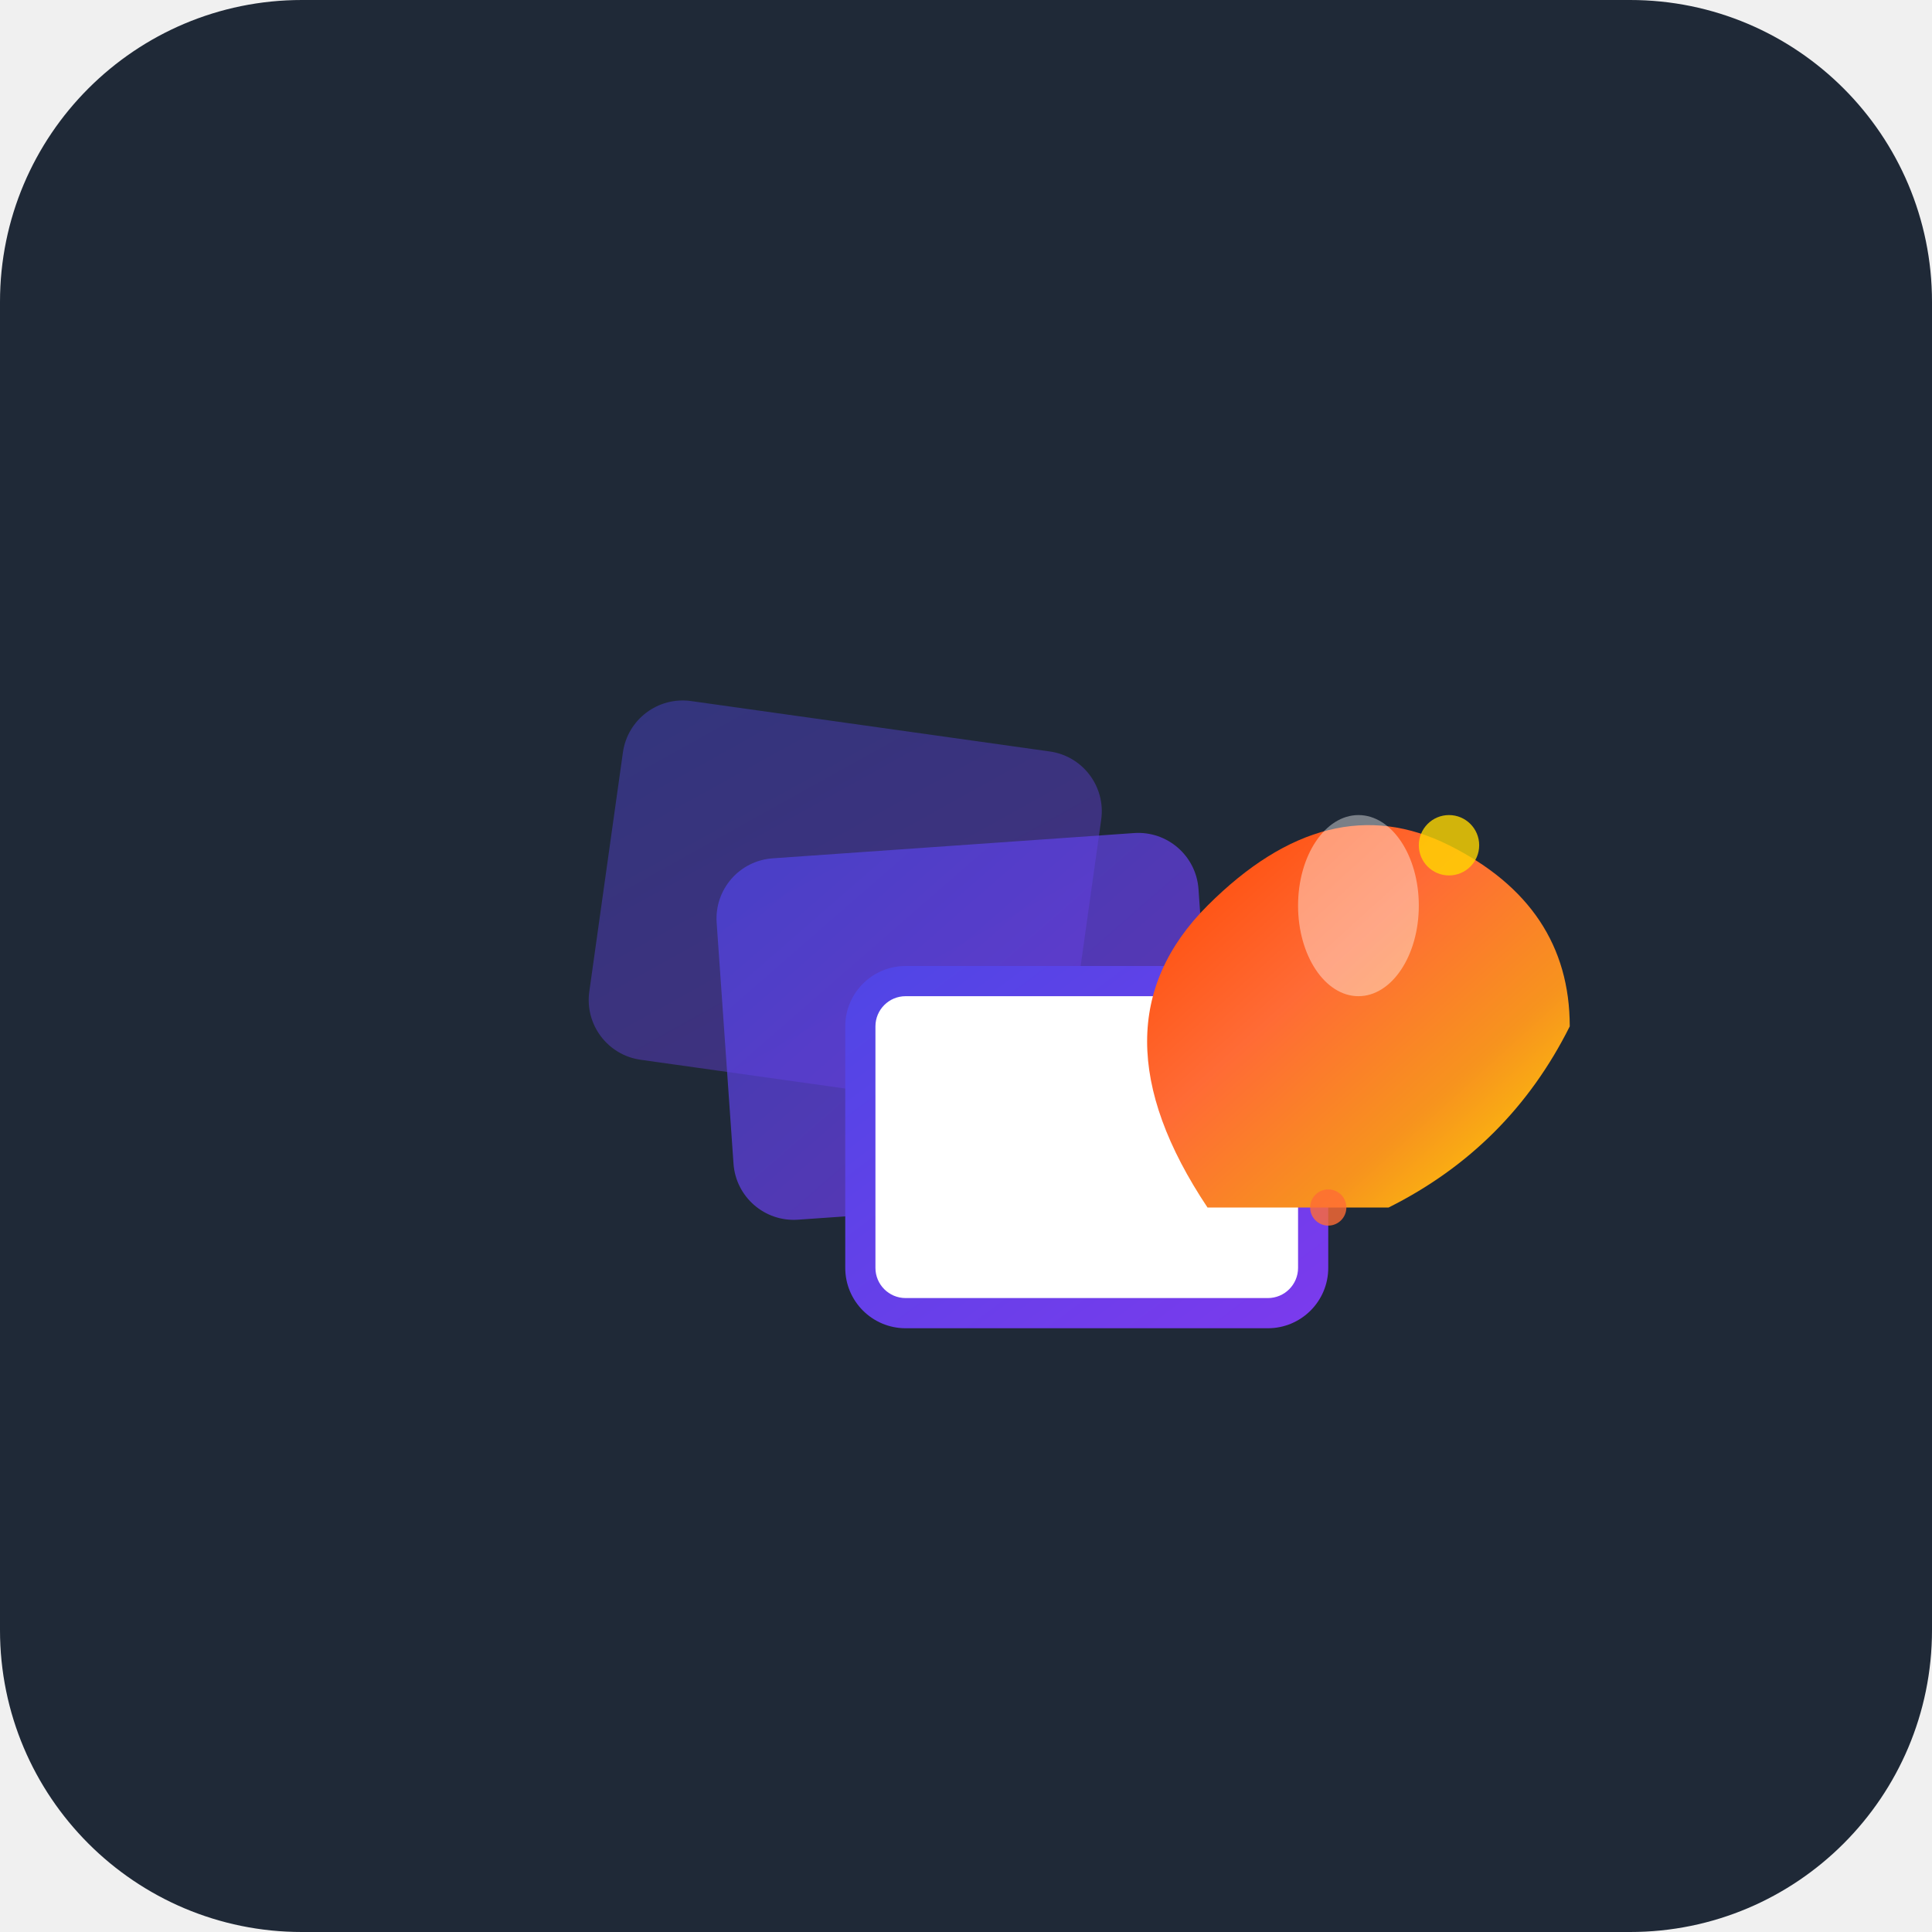
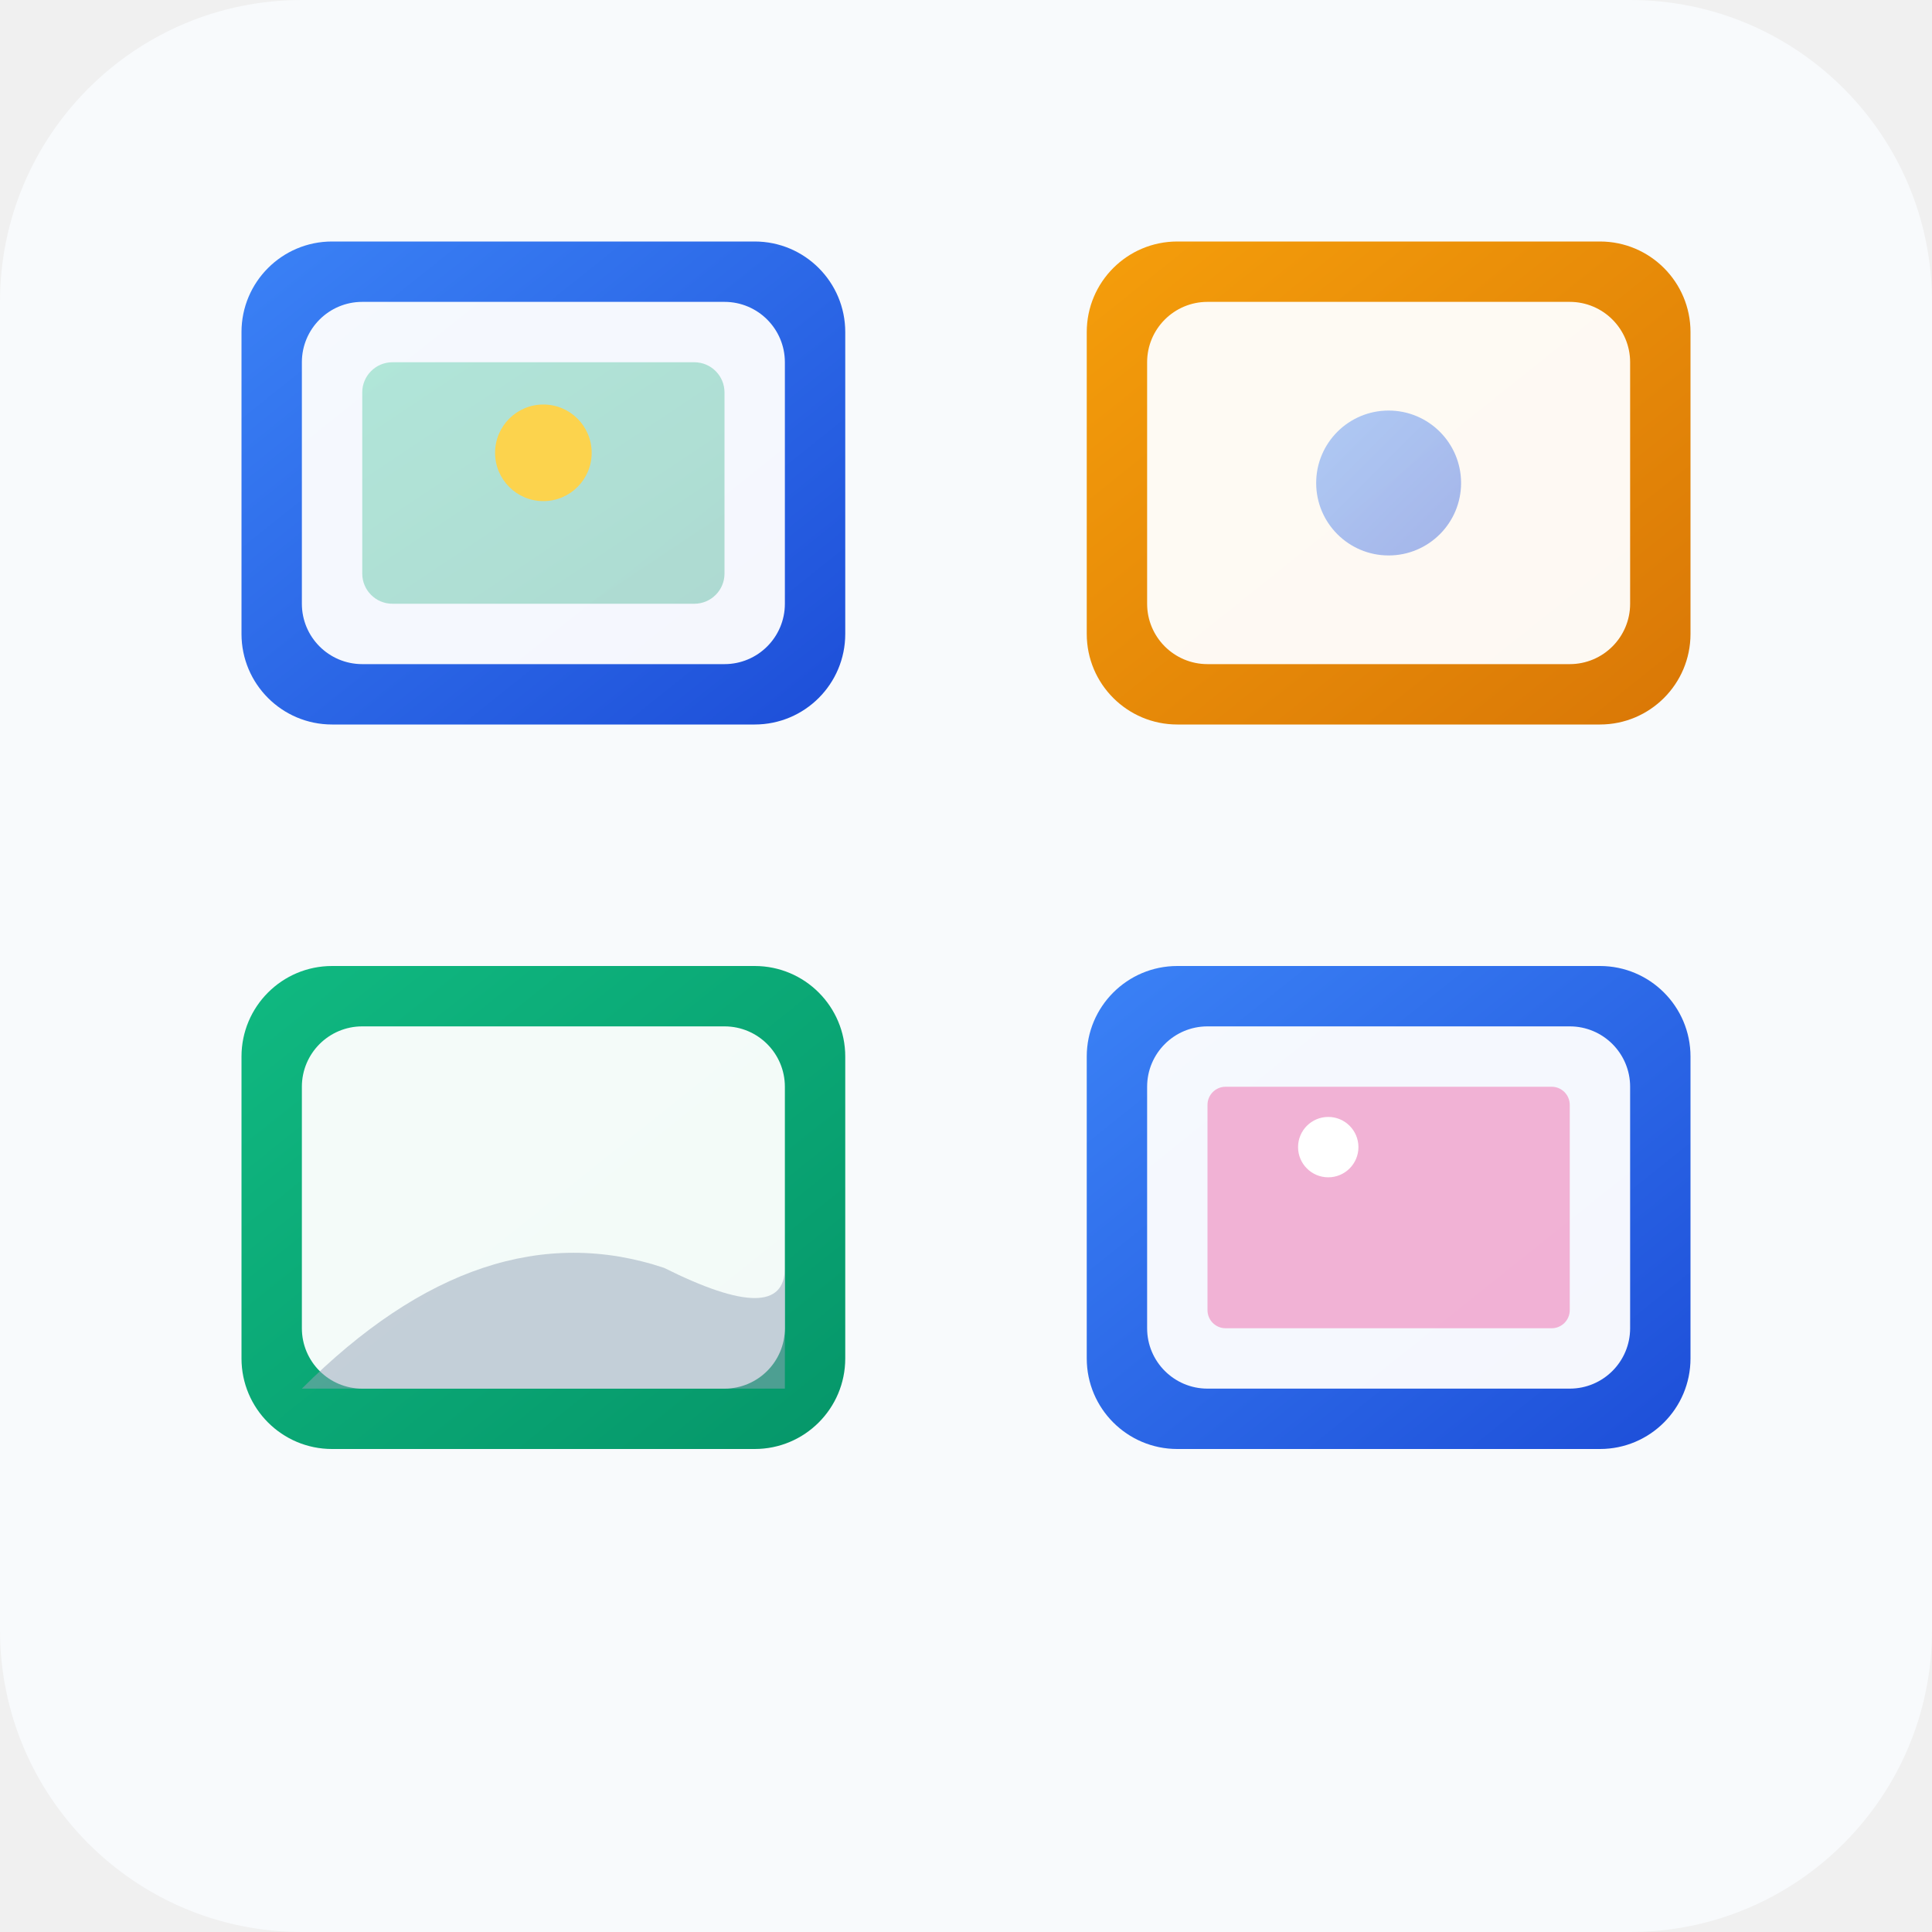
<svg xmlns="http://www.w3.org/2000/svg" width="32" height="32" viewBox="0 0 32 32" fill="none">
  <defs>
-     <linearGradient id="blazeGradient" x1="0%" y1="0%" x2="100%" y2="100%">
-       <stop offset="0%" style="stop-color:#FF4500;stop-opacity:1" />
-       <stop offset="40%" style="stop-color:#FF6B35;stop-opacity:1" />
-       <stop offset="70%" style="stop-color:#F7931E;stop-opacity:1" />
-       <stop offset="100%" style="stop-color:#FFD700;stop-opacity:1" />
+     <linearGradient id="primaryGradient" x1="0%" y1="0%" x2="100%" y2="100%">
+       <stop offset="0%" style="stop-color:#3B82F6;stop-opacity:1" />
+       <stop offset="100%" style="stop-color:#1D4ED8;stop-opacity:1" />
    </linearGradient>
-     <linearGradient id="frameGradient" x1="0%" y1="0%" x2="100%" y2="100%">
-       <stop offset="0%" style="stop-color:#4F46E5;stop-opacity:1" />
-       <stop offset="100%" style="stop-color:#7C3AED;stop-opacity:1" />
+     <linearGradient id="accentGradient" x1="0%" y1="0%" x2="100%" y2="100%">
+       <stop offset="0%" style="stop-color:#F59E0B;stop-opacity:1" />
+       <stop offset="100%" style="stop-color:#D97706;stop-opacity:1" />
+     </linearGradient>
+     <linearGradient id="greenGradient" x1="0%" y1="0%" x2="100%" y2="100%">
+       <stop offset="0%" style="stop-color:#10B981;stop-opacity:1" />
+       <stop offset="100%" style="stop-color:#059669;stop-opacity:1" />
    </linearGradient>
  </defs>
-   <rect width="32" height="32" rx="5" fill="#1F2937" />
-   <g transform="translate(16, 16)">
-     <g transform="translate(-8, -6)">
-       <rect x="2" y="2" width="8" height="6" rx="1" fill="url(#frameGradient)" opacity="0.4" transform="rotate(8 6 5)" />
-       <rect x="4" y="4" width="8" height="6" rx="1" fill="url(#frameGradient)" opacity="0.7" transform="rotate(-4 8 7)" />
-       <rect x="6" y="6" width="8" height="6" rx="1" fill="url(#frameGradient)" />
-       <rect x="6.5" y="6.5" width="7" height="5" rx="0.5" fill="white" />
-     </g>
-     <g transform="translate(4, -4)">
-       <path d="M0 8 Q-2 5 0 3 Q2 1 4 2 Q6 3 6 5 Q5 7 3 8 Q1 8 0 8 Z" fill="url(#blazeGradient)" />
-       <ellipse cx="2.5" cy="3" rx="1" ry="1.5" fill="#FFF" opacity="0.4" />
-     </g>
-     <circle cx="8" cy="-2" r="0.5" fill="#FFD700" opacity="0.8" />
-     <circle cx="6" cy="4" r="0.3" fill="#FF6B35" opacity="0.8" />
+   <rect width="32" height="32" rx="5" fill="#F8FAFC" />
+   <g>
+     <rect x="4" y="4" width="10" height="8" rx="1.5" fill="url(#primaryGradient)" />
+     <rect x="5" y="5" width="8" height="6" rx="1" fill="white" opacity="0.95" />
+     <rect x="6" y="6" width="6" height="4" rx="0.5" fill="url(#greenGradient)" opacity="0.3" />
+     <circle cx="9" cy="7.5" r="0.8" fill="#FCD34D" />
+     <rect x="18" y="4" width="10" height="8" rx="1.5" fill="url(#accentGradient)" />
+     <rect x="19" y="5" width="8" height="6" rx="1" fill="white" opacity="0.95" />
+     <circle cx="23" cy="8" r="1.2" fill="url(#primaryGradient)" opacity="0.4" />
+     <rect x="4" y="16" width="10" height="8" rx="1.5" fill="url(#greenGradient)" />
+     <rect x="5" y="17" width="8" height="6" rx="1" fill="white" opacity="0.95" />
+     <path d="M5 23 Q8 20 11 21 Q13 22 13 21 V23 H5 Z" fill="#94A3B8" opacity="0.5" />
+     <rect x="18" y="16" width="10" height="8" rx="1.5" fill="url(#primaryGradient)" />
+     <rect x="19" y="17" width="8" height="6" rx="1" fill="white" opacity="0.95" />
+     <rect x="20" y="18" width="6" height="4" rx="0.3" fill="#EC4899" opacity="0.4" />
+     <circle cx="22" cy="19" r="0.5" fill="#FFF" />
  </g>
</svg>
